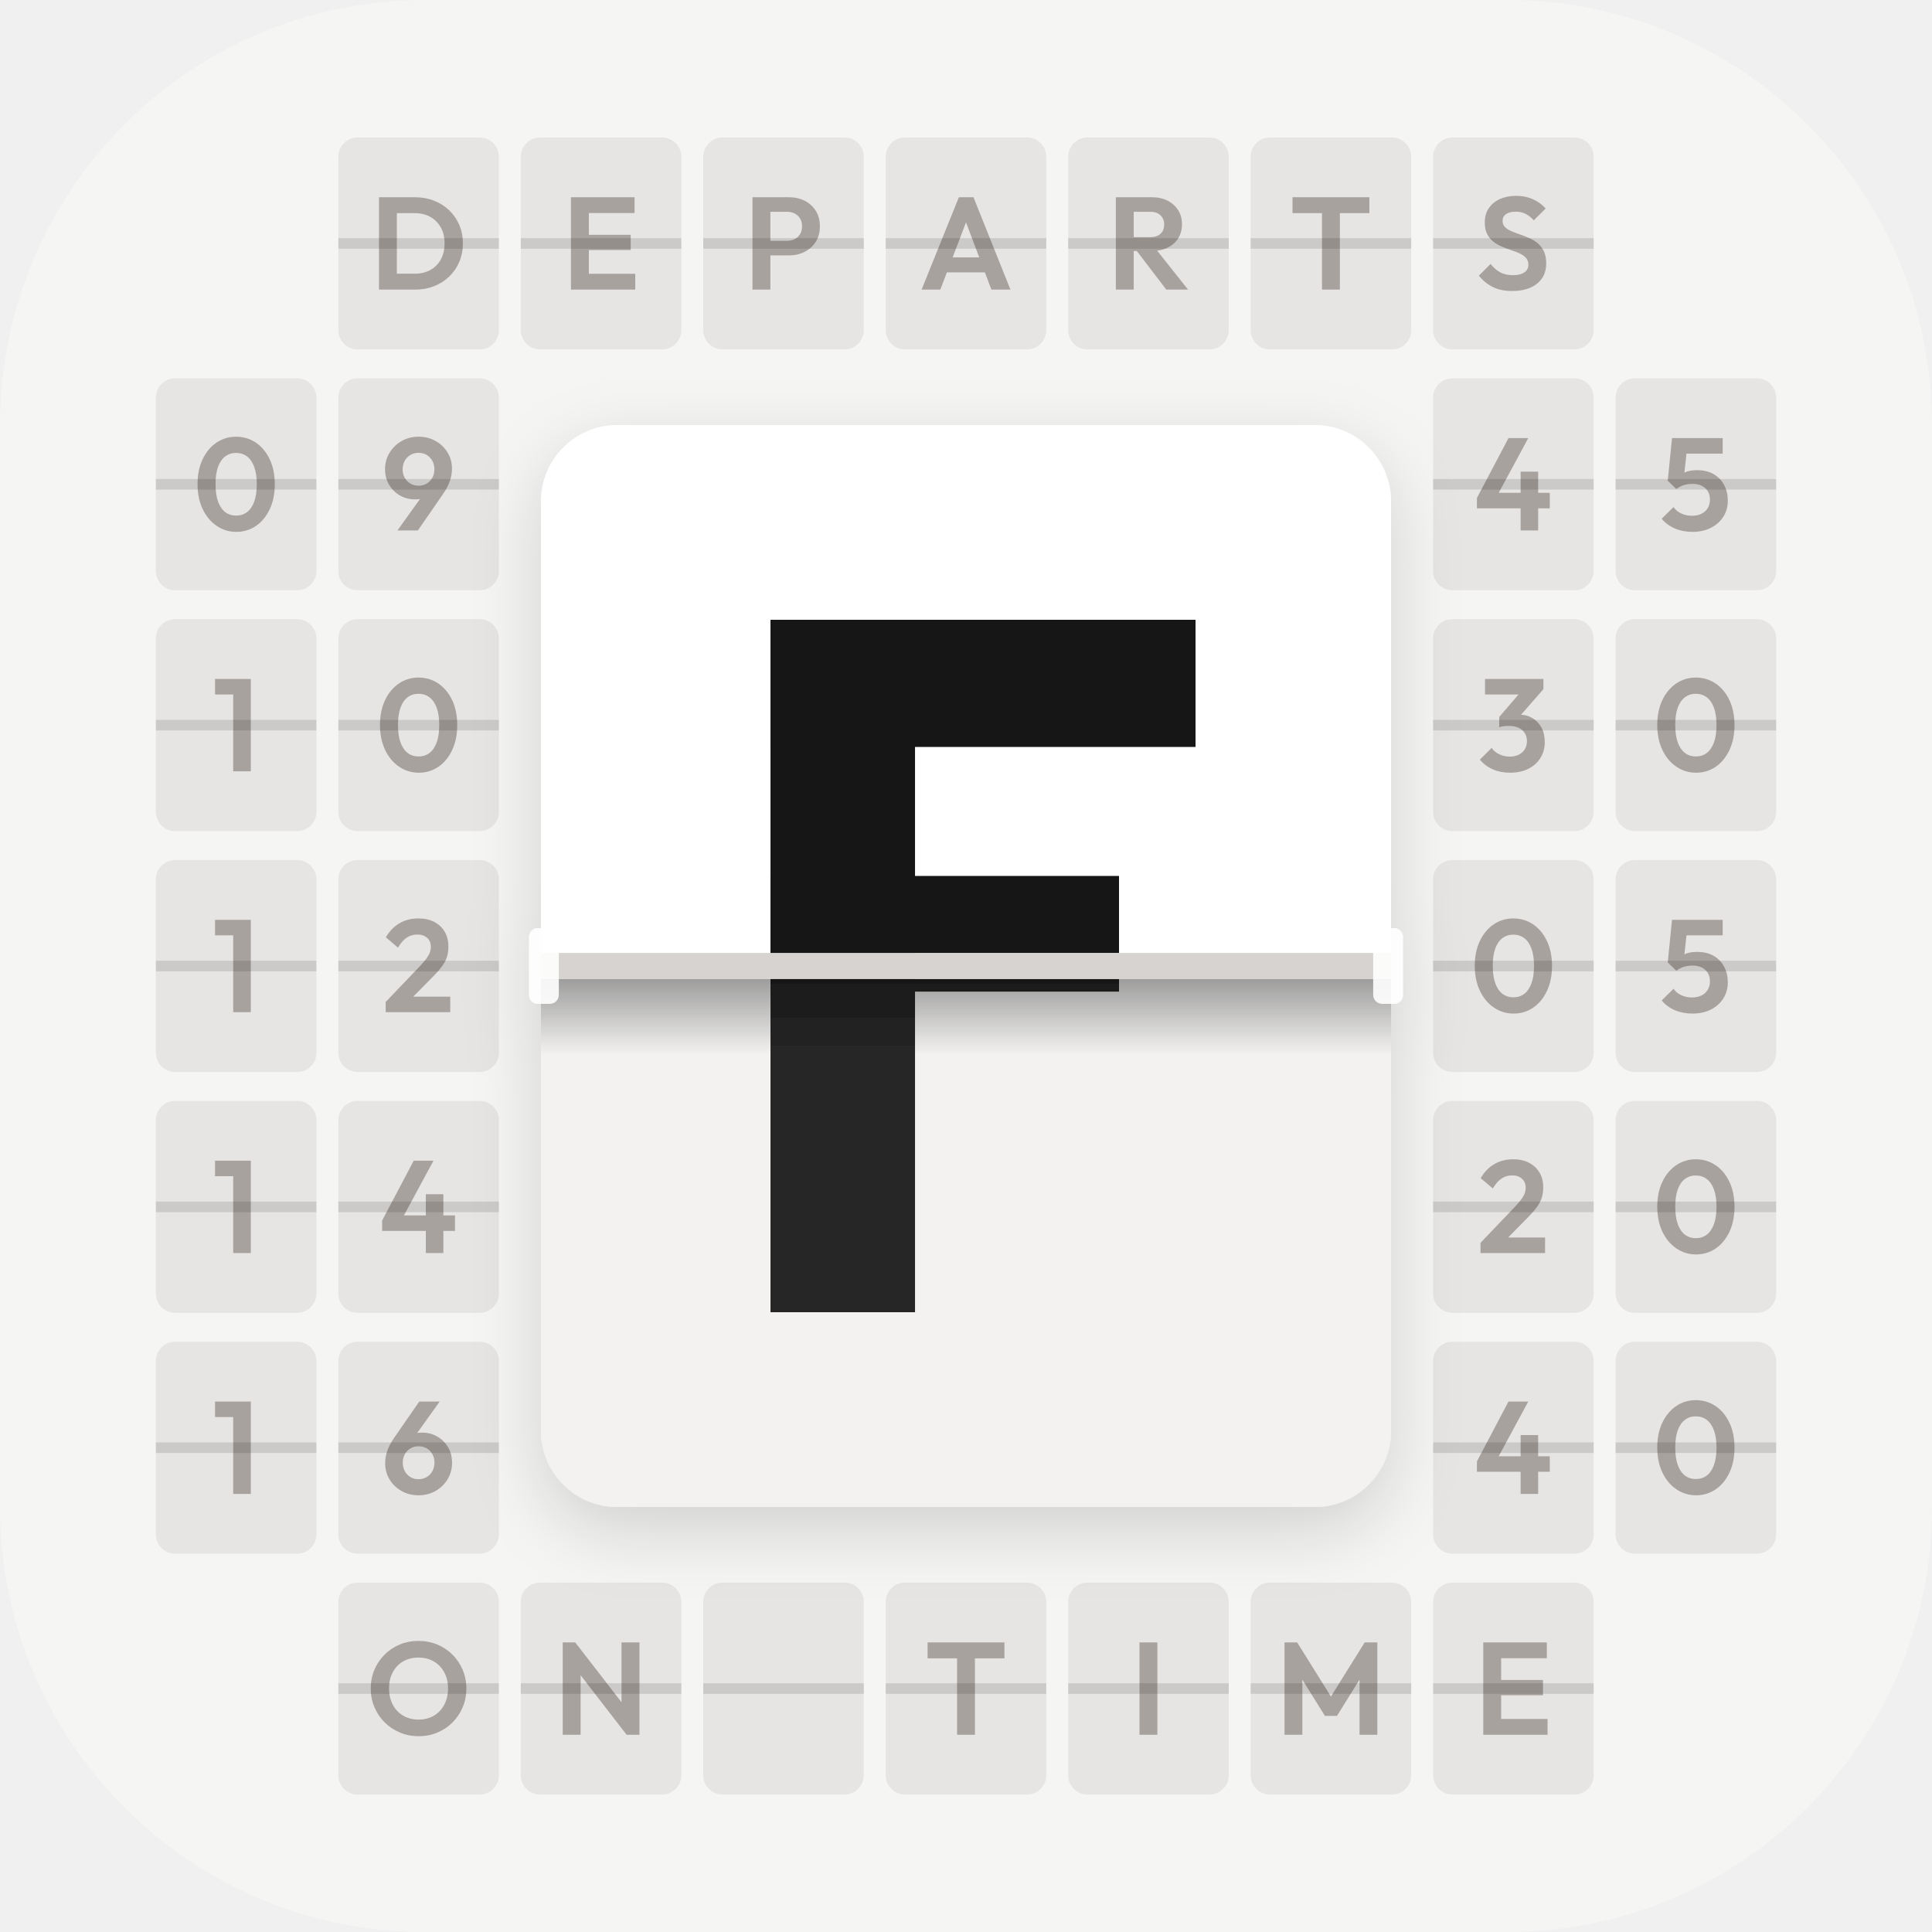
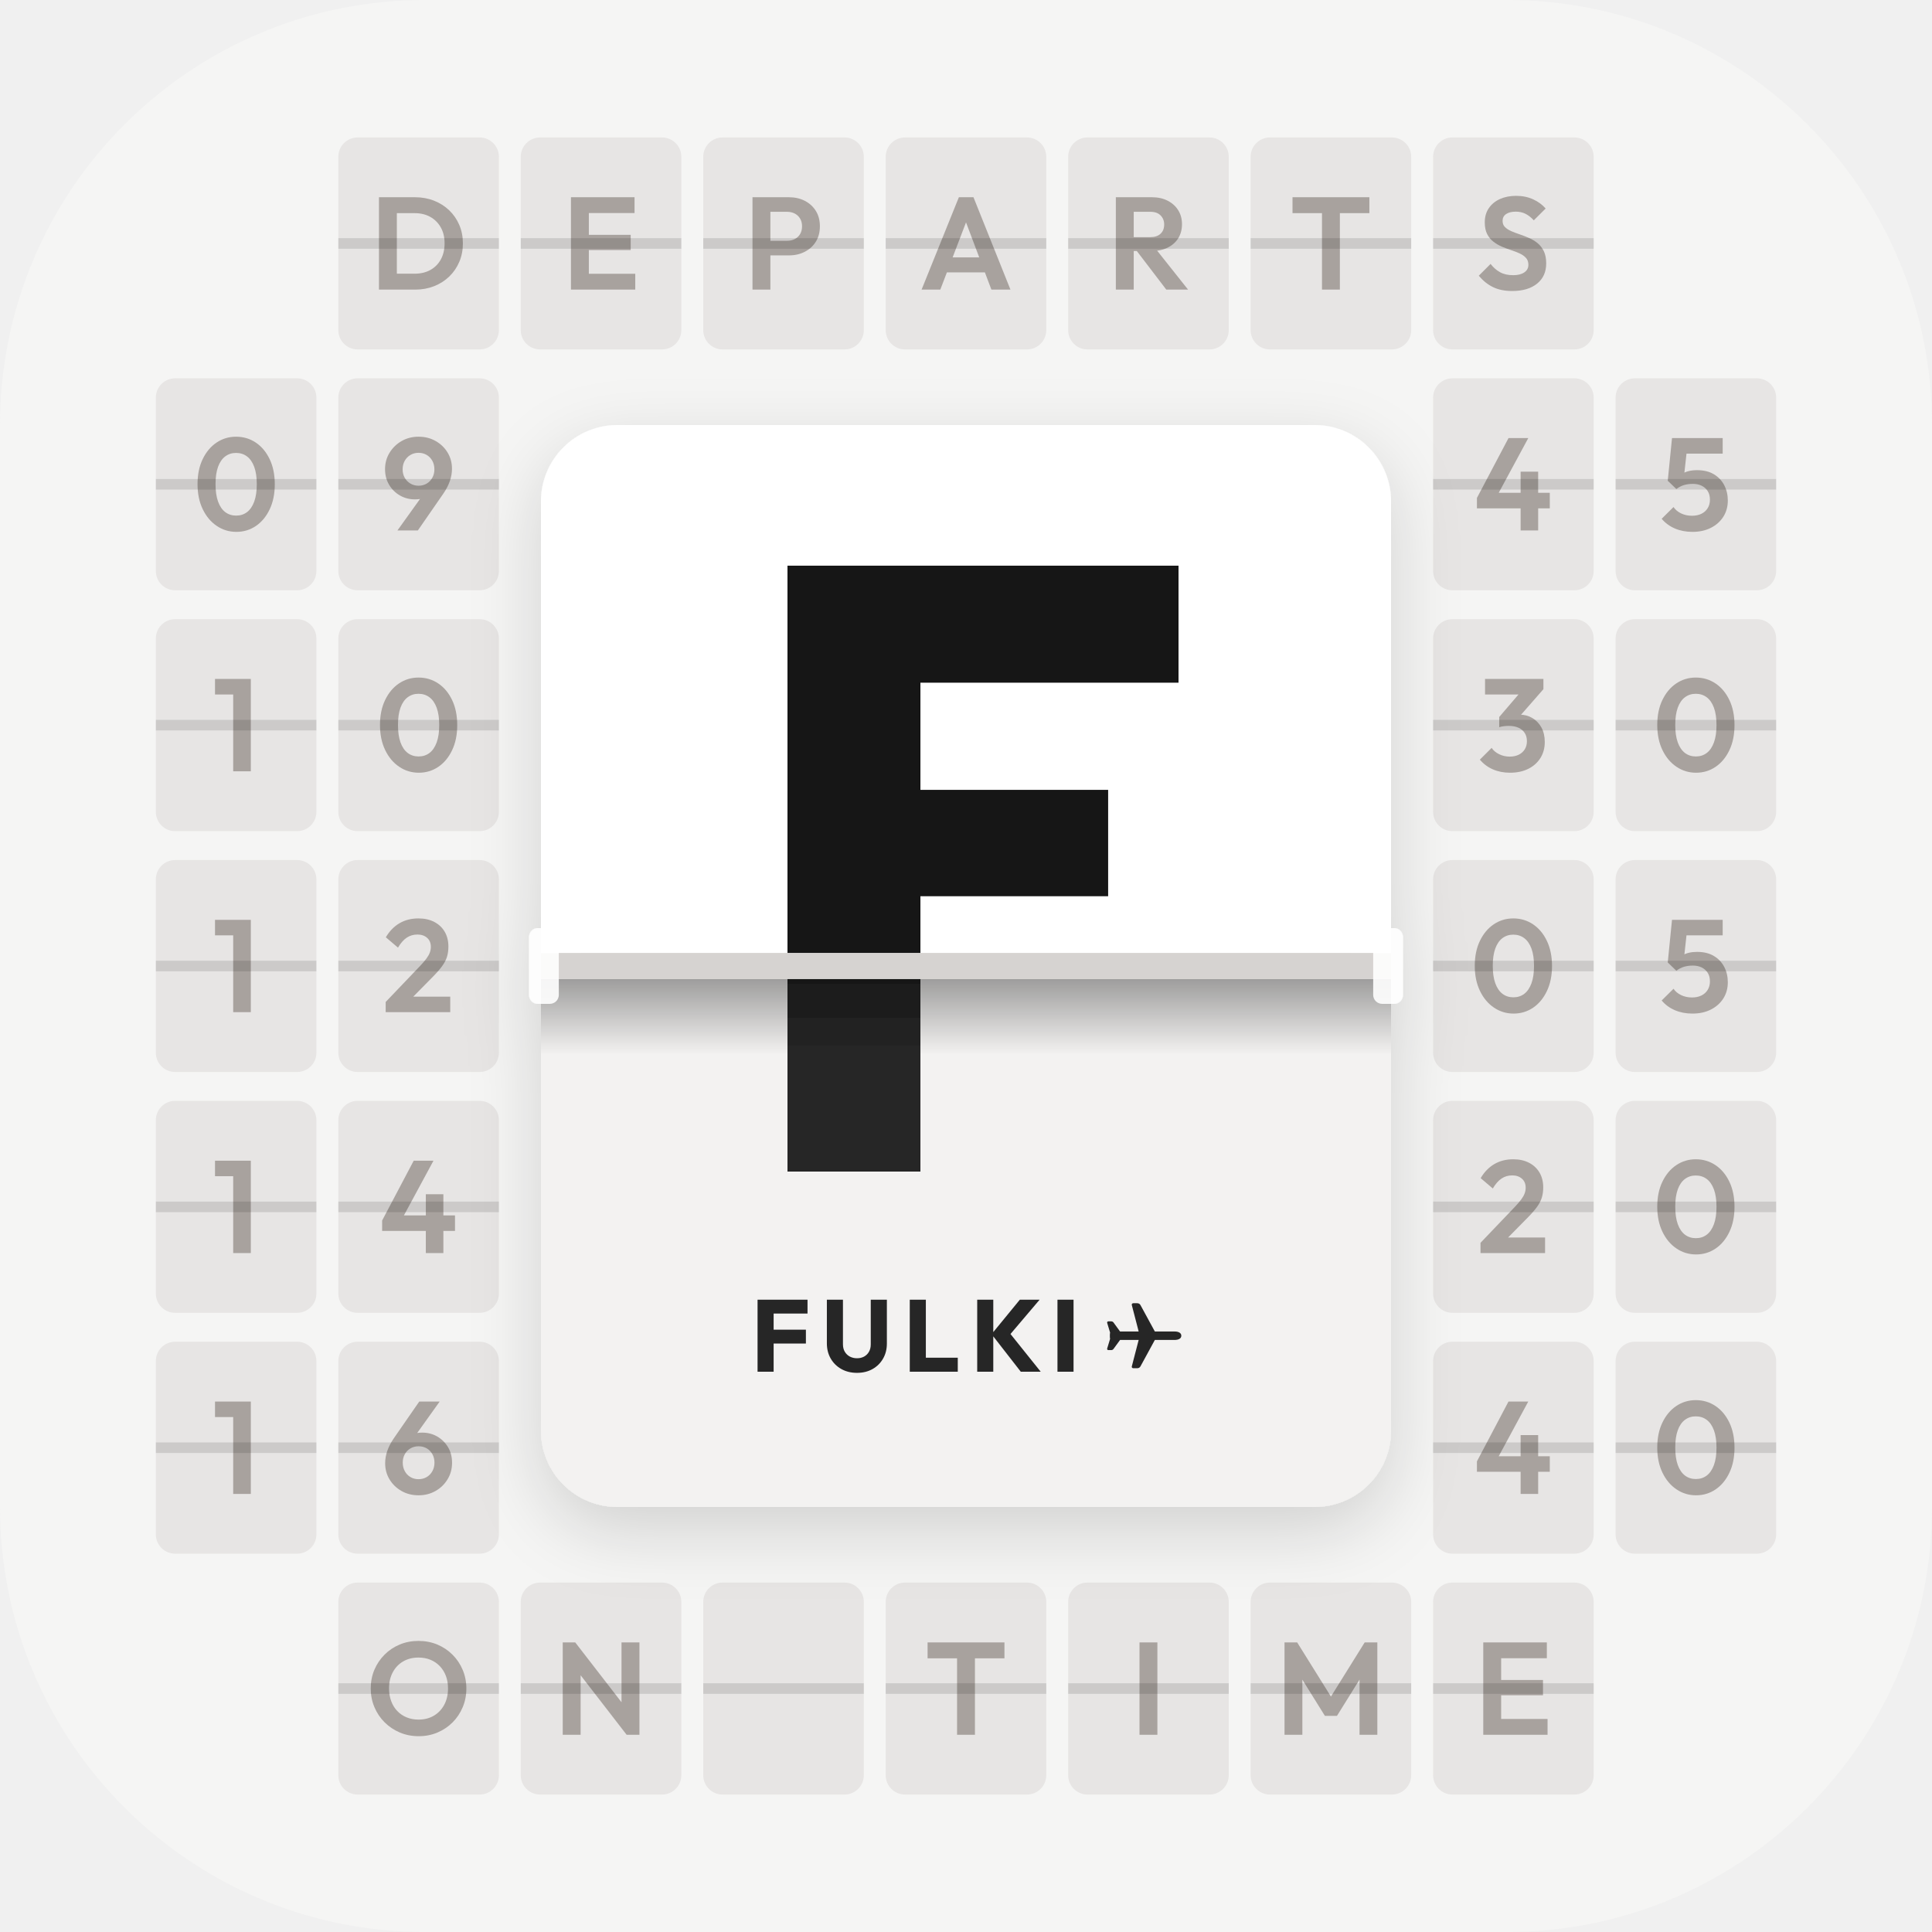
<svg xmlns="http://www.w3.org/2000/svg" viewBox="0 0 512 512" width="512" height="512" role="img" aria-label="Fulki Travel &amp; Tours">
  <defs>
    <clipPath id="tileblight">
      <rect width="512" height="512" rx="112.64" />
    </clipPath>
    <clipPath id="fcblightt">
      <rect x="143.36" y="112.64" width="225.28" height="139.92" />
    </clipPath>
    <clipPath id="fcblightb">
      <rect x="143.36" y="259.44" width="225.28" height="139.92" />
    </clipPath>
    <linearGradient id="fcblights" x1="0" y1="0" x2="0" y2="1">
      <stop offset="0" stop-color="#000" stop-opacity="0.35" />
      <stop offset="1" stop-color="#000" stop-opacity="0" />
    </linearGradient>
    <filter id="shblight" x="-20%" y="-20%" width="140%" height="140%">
      <feDropShadow dx="0" dy="6.14" stdDeviation="9.22" flood-color="#000" flood-opacity="0.15" />
    </filter>
  </defs>
  <g clip-path="url(#tileblight)">
    <rect width="512" height="512" fill="#F5F5F4" />
    <rect x="89.66" y="36.43" width="42.55" height="56.17" rx="5.11" fill="#E7E5E4" />
    <path fill="#A8A29E" transform="translate(97.93 76.75)" d="M5.73 0V-4.22H11.98Q14.35 -4.22 16.13 -5.21Q17.91 -6.2 18.9 -8.01Q19.89 -9.83 19.89 -12.28Q19.89 -14.7 18.88 -16.49Q17.87 -18.28 16.1 -19.27Q14.32 -20.26 11.98 -20.26H5.64V-24.48H12.06Q14.77 -24.48 17.09 -23.57Q19.4 -22.66 21.12 -21.01Q22.84 -19.36 23.79 -17.13Q24.74 -14.91 24.74 -12.24Q24.74 -9.6 23.79 -7.36Q22.84 -5.12 21.13 -3.47Q19.42 -1.82 17.12 -0.91Q14.81 0 12.13 0ZM2.5 0V-24.48H7.24V0Z" />
    <rect x="89.66" y="63.11" width="42.55" height="2.81" fill="#000" opacity="0.12" />
    <rect x="138.01" y="36.43" width="42.55" height="56.17" rx="5.11" fill="#E7E5E4" />
    <path fill="#A8A29E" transform="translate(148.81 76.75)" d="M2.5 0V-24.48H7.24V0ZM5.97 0V-4.19H19.54V0ZM5.97 -10.47V-14.52H18.33V-10.47ZM5.97 -20.29V-24.48H19.35V-20.29Z" />
    <rect x="138.01" y="63.11" width="42.55" height="2.81" fill="#000" opacity="0.12" />
    <rect x="186.37" y="36.43" width="42.55" height="56.17" rx="5.11" fill="#E7E5E4" />
    <path fill="#A8A29E" transform="translate(196.92 76.75)" d="M5.97 -9.07V-12.94H11.67Q12.8 -12.94 13.69 -13.39Q14.58 -13.85 15.11 -14.71Q15.63 -15.57 15.63 -16.78Q15.63 -17.98 15.11 -18.84Q14.58 -19.7 13.69 -20.16Q12.8 -20.62 11.67 -20.62H5.97V-24.48H12.16Q14.49 -24.48 16.34 -23.54Q18.2 -22.59 19.28 -20.87Q20.36 -19.15 20.36 -16.78Q20.36 -14.43 19.28 -12.69Q18.2 -10.96 16.34 -10.02Q14.49 -9.07 12.16 -9.07ZM2.5 0V-24.48H7.24V0Z" />
    <rect x="186.37" y="63.11" width="42.55" height="2.81" fill="#000" opacity="0.12" />
    <rect x="234.72" y="36.43" width="42.55" height="56.17" rx="5.11" fill="#E7E5E4" />
    <path fill="#A8A29E" transform="translate(243.55 76.75)" d="M0.68 0 10.56 -24.48H14.43L24.23 0H19.18L11.6 -20.08H13.32L5.64 0ZM5.92 -4.57V-8.54H19.08V-4.57Z" />
    <rect x="234.72" y="63.11" width="42.55" height="2.81" fill="#000" opacity="0.12" />
    <rect x="283.08" y="36.43" width="42.55" height="56.17" rx="5.11" fill="#E7E5E4" />
    <path fill="#A8A29E" transform="translate(293.21 76.75)" d="M5.97 -10.23V-13.91H11.65Q13.39 -13.91 14.35 -14.81Q15.31 -15.7 15.31 -17.26Q15.31 -18.7 14.36 -19.66Q13.42 -20.62 11.68 -20.62H5.97V-24.48H12.08Q14.45 -24.48 16.25 -23.55Q18.04 -22.63 19.04 -21.02Q20.03 -19.42 20.03 -17.34Q20.03 -15.19 19.03 -13.6Q18.03 -12.01 16.22 -11.12Q14.41 -10.23 12 -10.23ZM2.5 0V-24.48H7.24V0ZM15.87 0 7.78 -10.59 12.15 -11.95 21.64 0Z" />
    <rect x="283.08" y="63.11" width="42.55" height="2.81" fill="#000" opacity="0.12" />
    <rect x="331.43" y="36.43" width="42.55" height="56.17" rx="5.11" fill="#E7E5E4" />
    <path fill="#A8A29E" transform="translate(341.76 76.75)" d="M8.58 0V-23.96H13.32V0ZM0.77 -20.26V-24.48H21.14V-20.26Z" />
    <rect x="331.43" y="63.11" width="42.55" height="2.81" fill="#000" opacity="0.12" />
    <rect x="379.79" y="36.43" width="42.55" height="56.17" rx="5.11" fill="#E7E5E4" />
    <path fill="#A8A29E" transform="translate(391.16 76.75)" d="M9.59 0.37Q6.63 0.37 4.53 -0.65Q2.43 -1.66 0.73 -3.68L3.86 -6.81Q4.95 -5.39 6.37 -4.61Q7.79 -3.82 9.84 -3.82Q11.71 -3.82 12.79 -4.56Q13.88 -5.29 13.88 -6.58Q13.88 -7.69 13.25 -8.39Q12.62 -9.09 11.6 -9.57Q10.57 -10.05 9.33 -10.45Q8.1 -10.86 6.86 -11.38Q5.63 -11.91 4.61 -12.7Q3.58 -13.49 2.95 -14.72Q2.32 -15.95 2.32 -17.82Q2.32 -20.04 3.41 -21.61Q4.49 -23.18 6.37 -24.02Q8.25 -24.85 10.63 -24.85Q13.13 -24.85 15.15 -23.92Q17.17 -22.99 18.45 -21.49L15.31 -18.36Q14.24 -19.53 13.11 -20.09Q11.97 -20.66 10.53 -20.66Q8.91 -20.66 7.97 -20.02Q7.04 -19.39 7.04 -18.22Q7.04 -17.2 7.67 -16.58Q8.3 -15.95 9.32 -15.5Q10.35 -15.05 11.59 -14.64Q12.82 -14.22 14.06 -13.68Q15.29 -13.15 16.32 -12.31Q17.34 -11.47 17.97 -10.18Q18.6 -8.88 18.6 -6.95Q18.6 -3.54 16.19 -1.59Q13.77 0.37 9.59 0.37Z" />
    <rect x="379.79" y="63.11" width="42.55" height="2.81" fill="#000" opacity="0.12" />
    <rect x="41.30" y="100.26" width="42.55" height="56.17" rx="5.11" fill="#E7E5E4" />
    <path fill="#A8A29E" transform="translate(51.09 140.58)" d="M11.55 0.37Q8.68 0.37 6.35 -1.21Q4.01 -2.78 2.64 -5.63Q1.26 -8.48 1.26 -12.28Q1.26 -16.08 2.62 -18.9Q3.98 -21.73 6.29 -23.29Q8.61 -24.85 11.47 -24.85Q14.37 -24.85 16.7 -23.29Q19.02 -21.73 20.37 -18.9Q21.73 -16.07 21.73 -12.23Q21.73 -8.43 20.37 -5.59Q19.02 -2.75 16.72 -1.19Q14.41 0.37 11.55 0.37ZM11.49 -3.94Q13.16 -3.94 14.38 -4.87Q15.6 -5.8 16.28 -7.65Q16.96 -9.5 16.96 -12.27Q16.96 -15.01 16.28 -16.86Q15.6 -18.7 14.37 -19.62Q13.14 -20.55 11.46 -20.55Q9.83 -20.55 8.6 -19.63Q7.37 -18.71 6.7 -16.88Q6.03 -15.04 6.03 -12.29Q6.03 -9.51 6.7 -7.66Q7.37 -5.81 8.6 -4.87Q9.83 -3.94 11.49 -3.94Z" />
    <rect x="41.30" y="126.94" width="42.55" height="2.81" fill="#000" opacity="0.12" />
    <rect x="89.66" y="100.26" width="42.55" height="56.17" rx="5.11" fill="#E7E5E4" />
    <path fill="#A8A29E" transform="translate(101.04 140.58)" d="M4.28 0 11.72 -10.37 13.44 -10.88Q13.03 -10.09 12.49 -9.49Q11.95 -8.89 11.11 -8.57Q10.26 -8.24 8.92 -8.24Q6.75 -8.24 4.95 -9.27Q3.15 -10.3 2.08 -12.11Q1 -13.91 1 -16.25Q1 -18.64 2.19 -20.59Q3.39 -22.55 5.39 -23.7Q7.4 -24.85 9.88 -24.85Q12.4 -24.85 14.4 -23.71Q16.4 -22.58 17.57 -20.66Q18.74 -18.74 18.74 -16.35Q18.74 -13.11 16.48 -9.81L9.69 0ZM9.88 -11.86Q11.09 -11.86 12.05 -12.43Q13 -13 13.54 -13.99Q14.08 -14.97 14.08 -16.19Q14.08 -17.46 13.54 -18.45Q13 -19.44 12.05 -20.01Q11.09 -20.58 9.88 -20.58Q8.67 -20.58 7.72 -20.01Q6.76 -19.44 6.21 -18.45Q5.66 -17.46 5.66 -16.19Q5.66 -14.95 6.21 -13.97Q6.76 -13 7.73 -12.43Q8.7 -11.86 9.88 -11.86Z" />
    <rect x="89.66" y="126.94" width="42.55" height="2.81" fill="#000" opacity="0.12" />
    <rect x="379.79" y="100.26" width="42.55" height="56.17" rx="5.11" fill="#E7E5E4" />
    <path fill="#A8A29E" transform="translate(390.55 140.58)" d="M0.85 -8.62 9.22 -24.48H14.46L5.89 -8.62ZM0.85 -5.86V-8.62L2.6 -9.98H20.16V-5.86ZM12.43 0V-15.58H17.08V0Z" />
    <rect x="379.79" y="126.94" width="42.55" height="2.81" fill="#000" opacity="0.12" />
    <rect x="428.15" y="100.26" width="42.55" height="56.17" rx="5.11" fill="#E7E5E4" />
    <path fill="#A8A29E" transform="translate(439.79 140.58)" d="M8.72 0.37Q6.17 0.37 4.08 -0.52Q1.99 -1.41 0.57 -3.1L3.71 -6.21Q4.41 -5.16 5.71 -4.53Q7.02 -3.9 8.59 -3.9Q10.02 -3.9 11.08 -4.41Q12.15 -4.93 12.75 -5.89Q13.36 -6.85 13.36 -8.16Q13.36 -9.52 12.76 -10.45Q12.16 -11.38 11.14 -11.87Q10.12 -12.35 8.87 -12.35Q7.55 -12.35 6.48 -12.03Q5.42 -11.71 4.46 -10.98L4.73 -13.97Q5.41 -14.65 6.14 -15.09Q6.87 -15.53 7.79 -15.75Q8.72 -15.98 9.97 -15.98Q12.62 -15.98 14.43 -14.88Q16.24 -13.78 17.17 -11.96Q18.1 -10.14 18.1 -7.94Q18.1 -5.53 16.92 -3.65Q15.73 -1.78 13.63 -0.71Q11.52 0.37 8.72 0.37ZM4.46 -10.98 2.18 -13.18 3.31 -24.48H7.6L6.34 -13.01ZM4.02 -20.36 3.31 -24.48H16.74V-20.36Z" />
    <rect x="428.15" y="126.94" width="42.55" height="2.81" fill="#000" opacity="0.12" />
    <rect x="41.30" y="164.09" width="42.55" height="56.17" rx="5.11" fill="#E7E5E4" />
    <path fill="#A8A29E" transform="translate(56.19 204.41)" d="M5.61 0V-24.48H10.28V0ZM0.79 -20.36V-24.48H9.93V-20.36Z" />
    <rect x="41.30" y="190.77" width="42.55" height="2.81" fill="#000" opacity="0.12" />
    <rect x="89.66" y="164.09" width="42.55" height="56.17" rx="5.11" fill="#E7E5E4" />
    <path fill="#A8A29E" transform="translate(99.44 204.41)" d="M11.55 0.37Q8.68 0.37 6.35 -1.21Q4.01 -2.78 2.64 -5.63Q1.26 -8.48 1.26 -12.28Q1.26 -16.08 2.62 -18.9Q3.98 -21.73 6.29 -23.29Q8.61 -24.85 11.47 -24.85Q14.37 -24.85 16.7 -23.29Q19.02 -21.73 20.37 -18.9Q21.73 -16.07 21.73 -12.23Q21.73 -8.43 20.37 -5.59Q19.02 -2.75 16.72 -1.19Q14.41 0.37 11.55 0.37ZM11.49 -3.94Q13.16 -3.94 14.38 -4.87Q15.6 -5.8 16.28 -7.65Q16.96 -9.5 16.96 -12.27Q16.96 -15.01 16.28 -16.86Q15.6 -18.7 14.37 -19.62Q13.14 -20.55 11.46 -20.55Q9.83 -20.55 8.6 -19.63Q7.37 -18.71 6.7 -16.88Q6.03 -15.04 6.03 -12.29Q6.03 -9.51 6.7 -7.66Q7.37 -5.81 8.6 -4.87Q9.83 -3.94 11.49 -3.94Z" />
    <rect x="89.66" y="190.77" width="42.55" height="2.81" fill="#000" opacity="0.12" />
    <rect x="379.79" y="164.09" width="42.55" height="56.17" rx="5.11" fill="#E7E5E4" />
    <path fill="#A8A29E" transform="translate(391.49 204.41)" d="M8.68 0.37Q6.19 0.37 4.14 -0.52Q2.1 -1.41 0.69 -3.1L3.81 -6.21Q4.51 -5.16 5.81 -4.53Q7.1 -3.9 8.6 -3.9Q9.99 -3.9 11 -4.41Q12.01 -4.91 12.59 -5.83Q13.16 -6.76 13.16 -7.98Q13.16 -9.26 12.58 -10.16Q12.01 -11.06 10.93 -11.55Q9.86 -12.04 8.34 -12.04Q7.7 -12.04 7 -11.95Q6.31 -11.87 5.82 -11.69L7.91 -14.36Q8.76 -14.64 9.61 -14.83Q10.46 -15.02 11.22 -15.02Q13.1 -15.02 14.61 -14.12Q16.12 -13.22 17.01 -11.61Q17.89 -9.99 17.89 -7.78Q17.89 -5.37 16.74 -3.53Q15.58 -1.69 13.52 -0.66Q11.45 0.37 8.68 0.37ZM5.82 -11.69V-14.4L12.07 -21.7L17.53 -21.77L11.02 -14.33ZM2.06 -20.36V-24.48H17.53V-21.77L13.66 -20.36Z" />
    <rect x="379.79" y="190.77" width="42.55" height="2.81" fill="#000" opacity="0.12" />
    <rect x="428.15" y="164.09" width="42.55" height="56.17" rx="5.11" fill="#E7E5E4" />
    <path fill="#A8A29E" transform="translate(437.93 204.41)" d="M11.55 0.37Q8.68 0.37 6.35 -1.21Q4.01 -2.78 2.64 -5.63Q1.26 -8.48 1.26 -12.28Q1.26 -16.08 2.62 -18.9Q3.98 -21.73 6.29 -23.29Q8.61 -24.85 11.47 -24.85Q14.37 -24.85 16.7 -23.29Q19.02 -21.73 20.37 -18.9Q21.73 -16.07 21.73 -12.23Q21.73 -8.43 20.37 -5.59Q19.02 -2.75 16.72 -1.19Q14.41 0.37 11.55 0.37ZM11.49 -3.94Q13.16 -3.94 14.38 -4.87Q15.6 -5.8 16.28 -7.65Q16.96 -9.5 16.96 -12.27Q16.96 -15.01 16.28 -16.86Q15.6 -18.7 14.37 -19.62Q13.14 -20.55 11.46 -20.55Q9.83 -20.55 8.6 -19.63Q7.37 -18.71 6.7 -16.88Q6.03 -15.04 6.03 -12.29Q6.03 -9.51 6.7 -7.66Q7.37 -5.81 8.6 -4.87Q9.83 -3.94 11.49 -3.94Z" />
    <rect x="428.15" y="190.77" width="42.55" height="2.81" fill="#000" opacity="0.12" />
    <rect x="41.30" y="227.92" width="42.55" height="56.17" rx="5.11" fill="#E7E5E4" />
    <path fill="#A8A29E" transform="translate(56.19 268.24)" d="M5.61 0V-24.48H10.28V0ZM0.79 -20.36V-24.48H9.93V-20.36Z" />
    <rect x="41.30" y="254.60" width="42.55" height="2.81" fill="#000" opacity="0.12" />
    <rect x="89.66" y="227.92" width="42.55" height="56.17" rx="5.11" fill="#E7E5E4" />
    <path fill="#A8A29E" transform="translate(101.30 268.24)" d="M0.91 -2.71 10.12 -12.35Q11.1 -13.39 11.71 -14.22Q12.33 -15.05 12.6 -15.79Q12.88 -16.53 12.88 -17.31Q12.88 -18.84 11.88 -19.71Q10.89 -20.58 9.33 -20.58Q7.73 -20.58 6.49 -19.75Q5.24 -18.92 4.17 -17.11L0.95 -19.85Q2.4 -22.31 4.58 -23.58Q6.75 -24.85 9.59 -24.85Q11.99 -24.85 13.78 -23.92Q15.57 -22.99 16.55 -21.32Q17.53 -19.64 17.53 -17.41Q17.53 -15.91 17.16 -14.69Q16.79 -13.48 15.92 -12.28Q15.06 -11.07 13.58 -9.56L6.85 -2.73ZM0.91 0V-2.71L4.94 -4.12H18.02V0Z" />
    <rect x="89.66" y="254.60" width="42.55" height="2.81" fill="#000" opacity="0.12" />
    <rect x="379.79" y="227.92" width="42.55" height="56.17" rx="5.11" fill="#E7E5E4" />
    <path fill="#A8A29E" transform="translate(389.57 268.24)" d="M11.55 0.37Q8.68 0.37 6.35 -1.21Q4.01 -2.78 2.64 -5.63Q1.26 -8.48 1.26 -12.28Q1.26 -16.08 2.62 -18.9Q3.98 -21.73 6.29 -23.29Q8.61 -24.85 11.47 -24.85Q14.37 -24.85 16.7 -23.29Q19.02 -21.73 20.37 -18.9Q21.73 -16.07 21.73 -12.23Q21.73 -8.43 20.37 -5.59Q19.02 -2.75 16.72 -1.19Q14.41 0.37 11.55 0.37ZM11.49 -3.94Q13.16 -3.94 14.38 -4.87Q15.6 -5.8 16.28 -7.65Q16.96 -9.5 16.96 -12.27Q16.96 -15.01 16.28 -16.86Q15.6 -18.7 14.37 -19.62Q13.14 -20.55 11.46 -20.55Q9.83 -20.55 8.6 -19.63Q7.37 -18.71 6.7 -16.88Q6.03 -15.04 6.03 -12.29Q6.03 -9.51 6.7 -7.66Q7.37 -5.81 8.6 -4.87Q9.83 -3.94 11.49 -3.94Z" />
    <rect x="379.79" y="254.60" width="42.55" height="2.81" fill="#000" opacity="0.12" />
    <rect x="428.15" y="227.92" width="42.55" height="56.17" rx="5.11" fill="#E7E5E4" />
    <path fill="#A8A29E" transform="translate(439.79 268.24)" d="M8.72 0.37Q6.17 0.37 4.08 -0.52Q1.99 -1.41 0.57 -3.1L3.71 -6.21Q4.41 -5.16 5.71 -4.53Q7.02 -3.9 8.59 -3.9Q10.02 -3.9 11.08 -4.41Q12.15 -4.93 12.75 -5.89Q13.36 -6.85 13.36 -8.16Q13.36 -9.52 12.76 -10.45Q12.16 -11.38 11.14 -11.87Q10.12 -12.35 8.87 -12.35Q7.55 -12.35 6.48 -12.03Q5.42 -11.71 4.46 -10.98L4.73 -13.97Q5.41 -14.65 6.14 -15.09Q6.87 -15.53 7.79 -15.75Q8.72 -15.98 9.97 -15.98Q12.62 -15.98 14.43 -14.88Q16.24 -13.78 17.17 -11.96Q18.1 -10.14 18.1 -7.94Q18.1 -5.53 16.92 -3.65Q15.73 -1.78 13.63 -0.71Q11.52 0.37 8.72 0.37ZM4.46 -10.98 2.18 -13.18 3.31 -24.48H7.6L6.34 -13.01ZM4.02 -20.36 3.31 -24.48H16.74V-20.36Z" />
    <rect x="428.15" y="254.60" width="42.55" height="2.81" fill="#000" opacity="0.12" />
    <rect x="41.30" y="291.74" width="42.55" height="56.17" rx="5.11" fill="#E7E5E4" />
    <path fill="#A8A29E" transform="translate(56.19 332.07)" d="M5.61 0V-24.48H10.28V0ZM0.79 -20.36V-24.48H9.93V-20.36Z" />
    <rect x="41.30" y="318.43" width="42.55" height="2.81" fill="#000" opacity="0.12" />
    <rect x="89.66" y="291.74" width="42.55" height="56.17" rx="5.11" fill="#E7E5E4" />
    <path fill="#A8A29E" transform="translate(100.42 332.07)" d="M0.85 -8.62 9.22 -24.48H14.46L5.89 -8.62ZM0.85 -5.86V-8.62L2.6 -9.98H20.16V-5.86ZM12.43 0V-15.58H17.08V0Z" />
    <rect x="89.66" y="318.43" width="42.55" height="2.81" fill="#000" opacity="0.12" />
    <rect x="379.79" y="291.74" width="42.55" height="56.17" rx="5.11" fill="#E7E5E4" />
    <path fill="#A8A29E" transform="translate(391.44 332.07)" d="M0.91 -2.71 10.12 -12.35Q11.1 -13.39 11.71 -14.22Q12.33 -15.05 12.6 -15.79Q12.88 -16.53 12.88 -17.31Q12.88 -18.84 11.88 -19.71Q10.89 -20.58 9.33 -20.58Q7.73 -20.58 6.49 -19.75Q5.24 -18.92 4.17 -17.11L0.95 -19.85Q2.4 -22.31 4.58 -23.58Q6.75 -24.85 9.59 -24.85Q11.99 -24.85 13.78 -23.92Q15.57 -22.99 16.55 -21.32Q17.53 -19.64 17.53 -17.41Q17.53 -15.91 17.16 -14.69Q16.79 -13.48 15.92 -12.28Q15.06 -11.07 13.58 -9.56L6.85 -2.73ZM0.91 0V-2.71L4.94 -4.12H18.02V0Z" />
    <rect x="379.79" y="318.43" width="42.55" height="2.81" fill="#000" opacity="0.12" />
    <rect x="428.15" y="291.74" width="42.55" height="56.17" rx="5.11" fill="#E7E5E4" />
    <path fill="#A8A29E" transform="translate(437.93 332.07)" d="M11.55 0.37Q8.68 0.37 6.35 -1.21Q4.01 -2.78 2.64 -5.63Q1.26 -8.48 1.26 -12.28Q1.26 -16.08 2.62 -18.9Q3.98 -21.73 6.29 -23.29Q8.61 -24.85 11.47 -24.85Q14.37 -24.85 16.7 -23.29Q19.02 -21.73 20.37 -18.9Q21.73 -16.07 21.73 -12.23Q21.73 -8.43 20.37 -5.59Q19.02 -2.75 16.72 -1.19Q14.41 0.37 11.55 0.37ZM11.49 -3.94Q13.16 -3.94 14.38 -4.87Q15.6 -5.8 16.28 -7.65Q16.96 -9.5 16.96 -12.27Q16.96 -15.01 16.28 -16.86Q15.6 -18.7 14.37 -19.62Q13.14 -20.55 11.46 -20.55Q9.83 -20.55 8.6 -19.63Q7.37 -18.71 6.7 -16.88Q6.03 -15.04 6.03 -12.29Q6.03 -9.51 6.7 -7.66Q7.37 -5.81 8.6 -4.87Q9.83 -3.94 11.49 -3.94Z" />
    <rect x="428.15" y="318.43" width="42.55" height="2.81" fill="#000" opacity="0.12" />
    <rect x="41.30" y="355.57" width="42.55" height="56.17" rx="5.11" fill="#E7E5E4" />
    <path fill="#A8A29E" transform="translate(56.19 395.90)" d="M5.61 0V-24.48H10.28V0ZM0.79 -20.36V-24.48H9.93V-20.36Z" />
    <rect x="41.30" y="382.25" width="42.55" height="2.81" fill="#000" opacity="0.12" />
    <rect x="89.66" y="355.57" width="42.55" height="56.17" rx="5.11" fill="#E7E5E4" />
    <path fill="#A8A29E" transform="translate(101.04 395.90)" d="M9.88 0.37Q7.37 0.37 5.37 -0.77Q3.36 -1.91 2.19 -3.84Q1.03 -5.76 1.03 -8.13Q1.03 -11.37 3.28 -14.67L10.07 -24.48H15.48L8.07 -14.11L6.32 -13.6Q6.73 -14.42 7.27 -15.01Q7.81 -15.59 8.67 -15.92Q9.53 -16.24 10.85 -16.24Q13.05 -16.24 14.83 -15.21Q16.61 -14.18 17.69 -12.39Q18.76 -10.6 18.76 -8.24Q18.76 -5.84 17.58 -3.89Q16.4 -1.93 14.39 -0.78Q12.37 0.37 9.88 0.37ZM9.88 -3.9Q11.09 -3.9 12.05 -4.47Q13 -5.04 13.55 -6.04Q14.1 -7.04 14.1 -8.29Q14.1 -9.53 13.55 -10.52Q13 -11.51 12.05 -12.07Q11.09 -12.62 9.88 -12.62Q8.67 -12.62 7.72 -12.05Q6.76 -11.48 6.23 -10.51Q5.69 -9.53 5.69 -8.29Q5.69 -7.04 6.23 -6.04Q6.76 -5.04 7.72 -4.47Q8.67 -3.9 9.88 -3.9Z" />
    <rect x="89.66" y="382.25" width="42.55" height="2.81" fill="#000" opacity="0.12" />
    <rect x="379.79" y="355.57" width="42.55" height="56.17" rx="5.11" fill="#E7E5E4" />
    <path fill="#A8A29E" transform="translate(390.55 395.90)" d="M0.85 -8.62 9.22 -24.48H14.46L5.89 -8.62ZM0.85 -5.86V-8.62L2.6 -9.98H20.16V-5.86ZM12.43 0V-15.58H17.08V0Z" />
    <rect x="379.79" y="382.25" width="42.55" height="2.81" fill="#000" opacity="0.12" />
    <rect x="428.15" y="355.57" width="42.55" height="56.17" rx="5.11" fill="#E7E5E4" />
    <path fill="#A8A29E" transform="translate(437.93 395.90)" d="M11.55 0.37Q8.68 0.37 6.35 -1.21Q4.01 -2.78 2.64 -5.63Q1.26 -8.48 1.26 -12.28Q1.26 -16.08 2.62 -18.9Q3.98 -21.73 6.29 -23.29Q8.61 -24.85 11.47 -24.85Q14.37 -24.85 16.7 -23.29Q19.02 -21.73 20.37 -18.9Q21.73 -16.07 21.73 -12.23Q21.73 -8.43 20.37 -5.59Q19.02 -2.75 16.72 -1.19Q14.41 0.37 11.55 0.37ZM11.49 -3.94Q13.16 -3.94 14.38 -4.87Q15.6 -5.8 16.28 -7.65Q16.96 -9.5 16.96 -12.27Q16.96 -15.01 16.28 -16.86Q15.6 -18.7 14.37 -19.62Q13.14 -20.55 11.46 -20.55Q9.83 -20.55 8.6 -19.63Q7.37 -18.71 6.7 -16.88Q6.03 -15.04 6.03 -12.29Q6.03 -9.51 6.7 -7.66Q7.37 -5.81 8.6 -4.87Q9.83 -3.94 11.49 -3.94Z" />
    <rect x="428.15" y="382.25" width="42.55" height="2.81" fill="#000" opacity="0.12" />
    <rect x="89.66" y="419.40" width="42.55" height="56.17" rx="5.11" fill="#E7E5E4" />
    <path fill="#A8A29E" transform="translate(97.00 459.73)" d="M13.97 0.38Q11.28 0.38 8.97 -0.59Q6.66 -1.57 4.92 -3.3Q3.19 -5.02 2.22 -7.33Q1.25 -9.63 1.25 -12.28Q1.25 -14.93 2.21 -17.21Q3.18 -19.49 4.9 -21.22Q6.62 -22.95 8.92 -23.91Q11.21 -24.87 13.9 -24.87Q16.59 -24.87 18.89 -23.91Q21.19 -22.95 22.92 -21.22Q24.66 -19.49 25.62 -17.19Q26.59 -14.9 26.59 -12.24Q26.59 -9.59 25.62 -7.3Q24.66 -5 22.94 -3.28Q21.22 -1.56 18.92 -0.59Q16.63 0.38 13.97 0.38ZM13.9 -4.02Q16.25 -4.02 18 -5.07Q19.75 -6.11 20.74 -7.97Q21.73 -9.83 21.73 -12.28Q21.73 -14.1 21.17 -15.59Q20.6 -17.09 19.55 -18.19Q18.51 -19.28 17.08 -19.87Q15.65 -20.46 13.9 -20.46Q11.59 -20.46 9.83 -19.43Q8.08 -18.41 7.09 -16.56Q6.1 -14.72 6.1 -12.28Q6.1 -10.45 6.67 -8.92Q7.23 -7.39 8.27 -6.31Q9.3 -5.22 10.74 -4.62Q12.18 -4.02 13.9 -4.02Z" />
    <rect x="89.66" y="446.08" width="42.55" height="2.81" fill="#000" opacity="0.12" />
    <rect x="138.01" y="419.40" width="42.55" height="56.17" rx="5.11" fill="#E7E5E4" />
    <path fill="#A8A29E" transform="translate(146.63 459.73)" d="M2.5 0V-24.48H5.81L7.24 -19.73V0ZM19.43 0 4.89 -18.81 5.81 -24.48 20.35 -5.68ZM19.43 0 18.08 -4.59V-24.48H22.83V0Z" />
    <rect x="138.01" y="446.08" width="42.55" height="2.81" fill="#000" opacity="0.12" />
    <rect x="186.37" y="419.40" width="42.55" height="56.17" rx="5.11" fill="#E7E5E4" />
    <rect x="186.37" y="446.08" width="42.55" height="2.81" fill="#000" opacity="0.12" />
    <rect x="234.72" y="419.40" width="42.55" height="56.17" rx="5.11" fill="#E7E5E4" />
    <path fill="#A8A29E" transform="translate(245.05 459.73)" d="M8.58 0V-23.96H13.32V0ZM0.77 -20.26V-24.48H21.14V-20.26Z" />
    <rect x="234.72" y="446.08" width="42.55" height="2.81" fill="#000" opacity="0.12" />
    <rect x="283.08" y="419.40" width="42.55" height="56.17" rx="5.11" fill="#E7E5E4" />
    <path fill="#A8A29E" transform="translate(299.48 459.73)" d="M2.5 0V-24.48H7.24V0Z" />
    <rect x="283.08" y="446.08" width="42.55" height="2.81" fill="#000" opacity="0.12" />
    <rect x="331.43" y="419.40" width="42.55" height="56.17" rx="5.11" fill="#E7E5E4" />
    <path fill="#A8A29E" transform="translate(337.91 459.73)" d="M2.5 0V-24.48H5.85L15.76 -8.59H13.85L23.75 -24.48H27.1V0H22.38V-16.35L23.31 -16.1L16.4 -5.01H13.2L6.3 -16.1L7.23 -16.35V0Z" />
    <rect x="331.43" y="446.08" width="42.55" height="2.81" fill="#000" opacity="0.12" />
    <rect x="379.79" y="419.40" width="42.55" height="56.17" rx="5.11" fill="#E7E5E4" />
    <path fill="#A8A29E" transform="translate(390.58 459.73)" d="M2.5 0V-24.48H7.24V0ZM5.97 0V-4.19H19.54V0ZM5.97 -10.47V-14.52H18.33V-10.47ZM5.97 -20.29V-24.48H19.35V-20.29Z" />
    <rect x="379.79" y="446.08" width="42.55" height="2.81" fill="#000" opacity="0.12" />
    <g filter="url(#shblight)">
      <g clip-path="url(#fcblightt)">
        <rect x="143.36" y="112.64" width="225.28" height="286.72" rx="20.28" fill="#FFFFFF" />
        <g fill="#171717">
-           <rect x="204.19" y="164.25" width="38.30" height="183.50" />
-           <rect x="204.19" y="164.25" width="112.64" height="33.70" />
-           <rect x="204.19" y="232.14" width="92.36" height="30.64" />
+           <rect x="208.69" y="149.91" width="35.23" height="160.56" />
+           <rect x="208.69" y="149.91" width="103.63" height="31.01" />
+           <rect x="208.69" y="209.32" width="84.98" height="28.19" />
        </g>
      </g>
      <g clip-path="url(#fcblightb)">
        <rect x="143.36" y="112.64" width="225.28" height="286.72" rx="20.28" fill="#F3F2F1" />
        <g fill="#262626">
-           <rect x="204.19" y="164.25" width="38.30" height="183.50" />
-           <rect x="204.19" y="164.25" width="112.64" height="33.70" />
-           <rect x="204.19" y="232.14" width="92.36" height="30.64" />
+           <rect x="208.69" y="149.91" width="35.23" height="160.56" />
+           <rect x="208.69" y="149.91" width="103.63" height="31.01" />
+           <rect x="208.69" y="209.32" width="84.98" height="28.19" />
        </g>
        <rect x="143.36" y="259.44" width="225.28" height="20.07" fill="url(#fcblights)" />
+         <path fill="#262626" transform="translate(198.94 363.52)" d="M1.82 0V-19.09H6.08V0ZM5.08 -7.47V-11.14H14.63V-7.47ZM5.08 -15.42V-19.09H15.06V-15.42ZM28.17 0.3Q25.83 0.3 24.03 -0.71Q22.23 -1.72 21.21 -3.48Q20.19 -5.25 20.19 -7.5V-19.09H24.45V-7.27Q24.45 -6.12 24.94 -5.29Q25.44 -4.46 26.28 -4.01Q27.13 -3.57 28.17 -3.57Q29.24 -3.57 30.05 -4.01Q30.87 -4.46 31.34 -5.28Q31.82 -6.11 31.82 -7.25V-19.09H36.09V-7.47Q36.09 -5.22 35.08 -3.47Q34.08 -1.72 32.3 -0.71Q30.52 0.3 28.17 0.3ZM42.16 0V-19.09H46.42V0ZM45.43 0V-3.72H54.88V0ZM71.58 0 63.84 -9.95 71.33 -19.09H76.57L68.14 -9.16V-10.88L76.86 0ZM60.03 0V-19.09H64.29V0ZM81.3 0V-19.09H85.56V0Z" />
+         <path transform="translate(303.04 353.98) rotate(0) scale(0.2004)" fill="#262626" d="M50 0C50 -3.6 46.5 -5.6 41 -5.6H15L-4 -40.5C-5 -42.3 -6.6 -43 -8.6 -43H-13.4C-15 -43 -15.9 -41.8 -15.4 -40.3L-6.4 -5.6H-31L-39.6 -17.4C-40.4 -18.5 -41.4 -19 -42.8 -19H-46.4C-47.7 -19 -48.4 -18 -48 -16.8L-44.2 -4.2C-44.6 -2.8 -44.6 2.8 -44.2 4.2L-48 16.8C-48.4 18 -47.7 19 -46.4 19H-42.8C-41.4 19 -40.4 18.5 -39.6 17.4L-31 5.6H-6.4L-15.4 40.3C-15.9 41.8 -15 43 -13.4 43H-8.6C-6.6 43 -5 42.3 -4 40.5L15 5.6H41C46.5 5.6 50 3.6 50 0Z" />
      </g>
      <rect x="143.36" y="252.56" width="225.28" height="6.88" fill="#D6D3D1" />
      <rect x="140.21" y="245.96" width="7.88" height="20.07" rx="2.37" fill="#FFFFFF" opacity="0.9" />
      <rect x="363.91" y="245.96" width="7.88" height="20.07" rx="2.37" fill="#FFFFFF" opacity="0.9" />
    </g>
  </g>
</svg>
